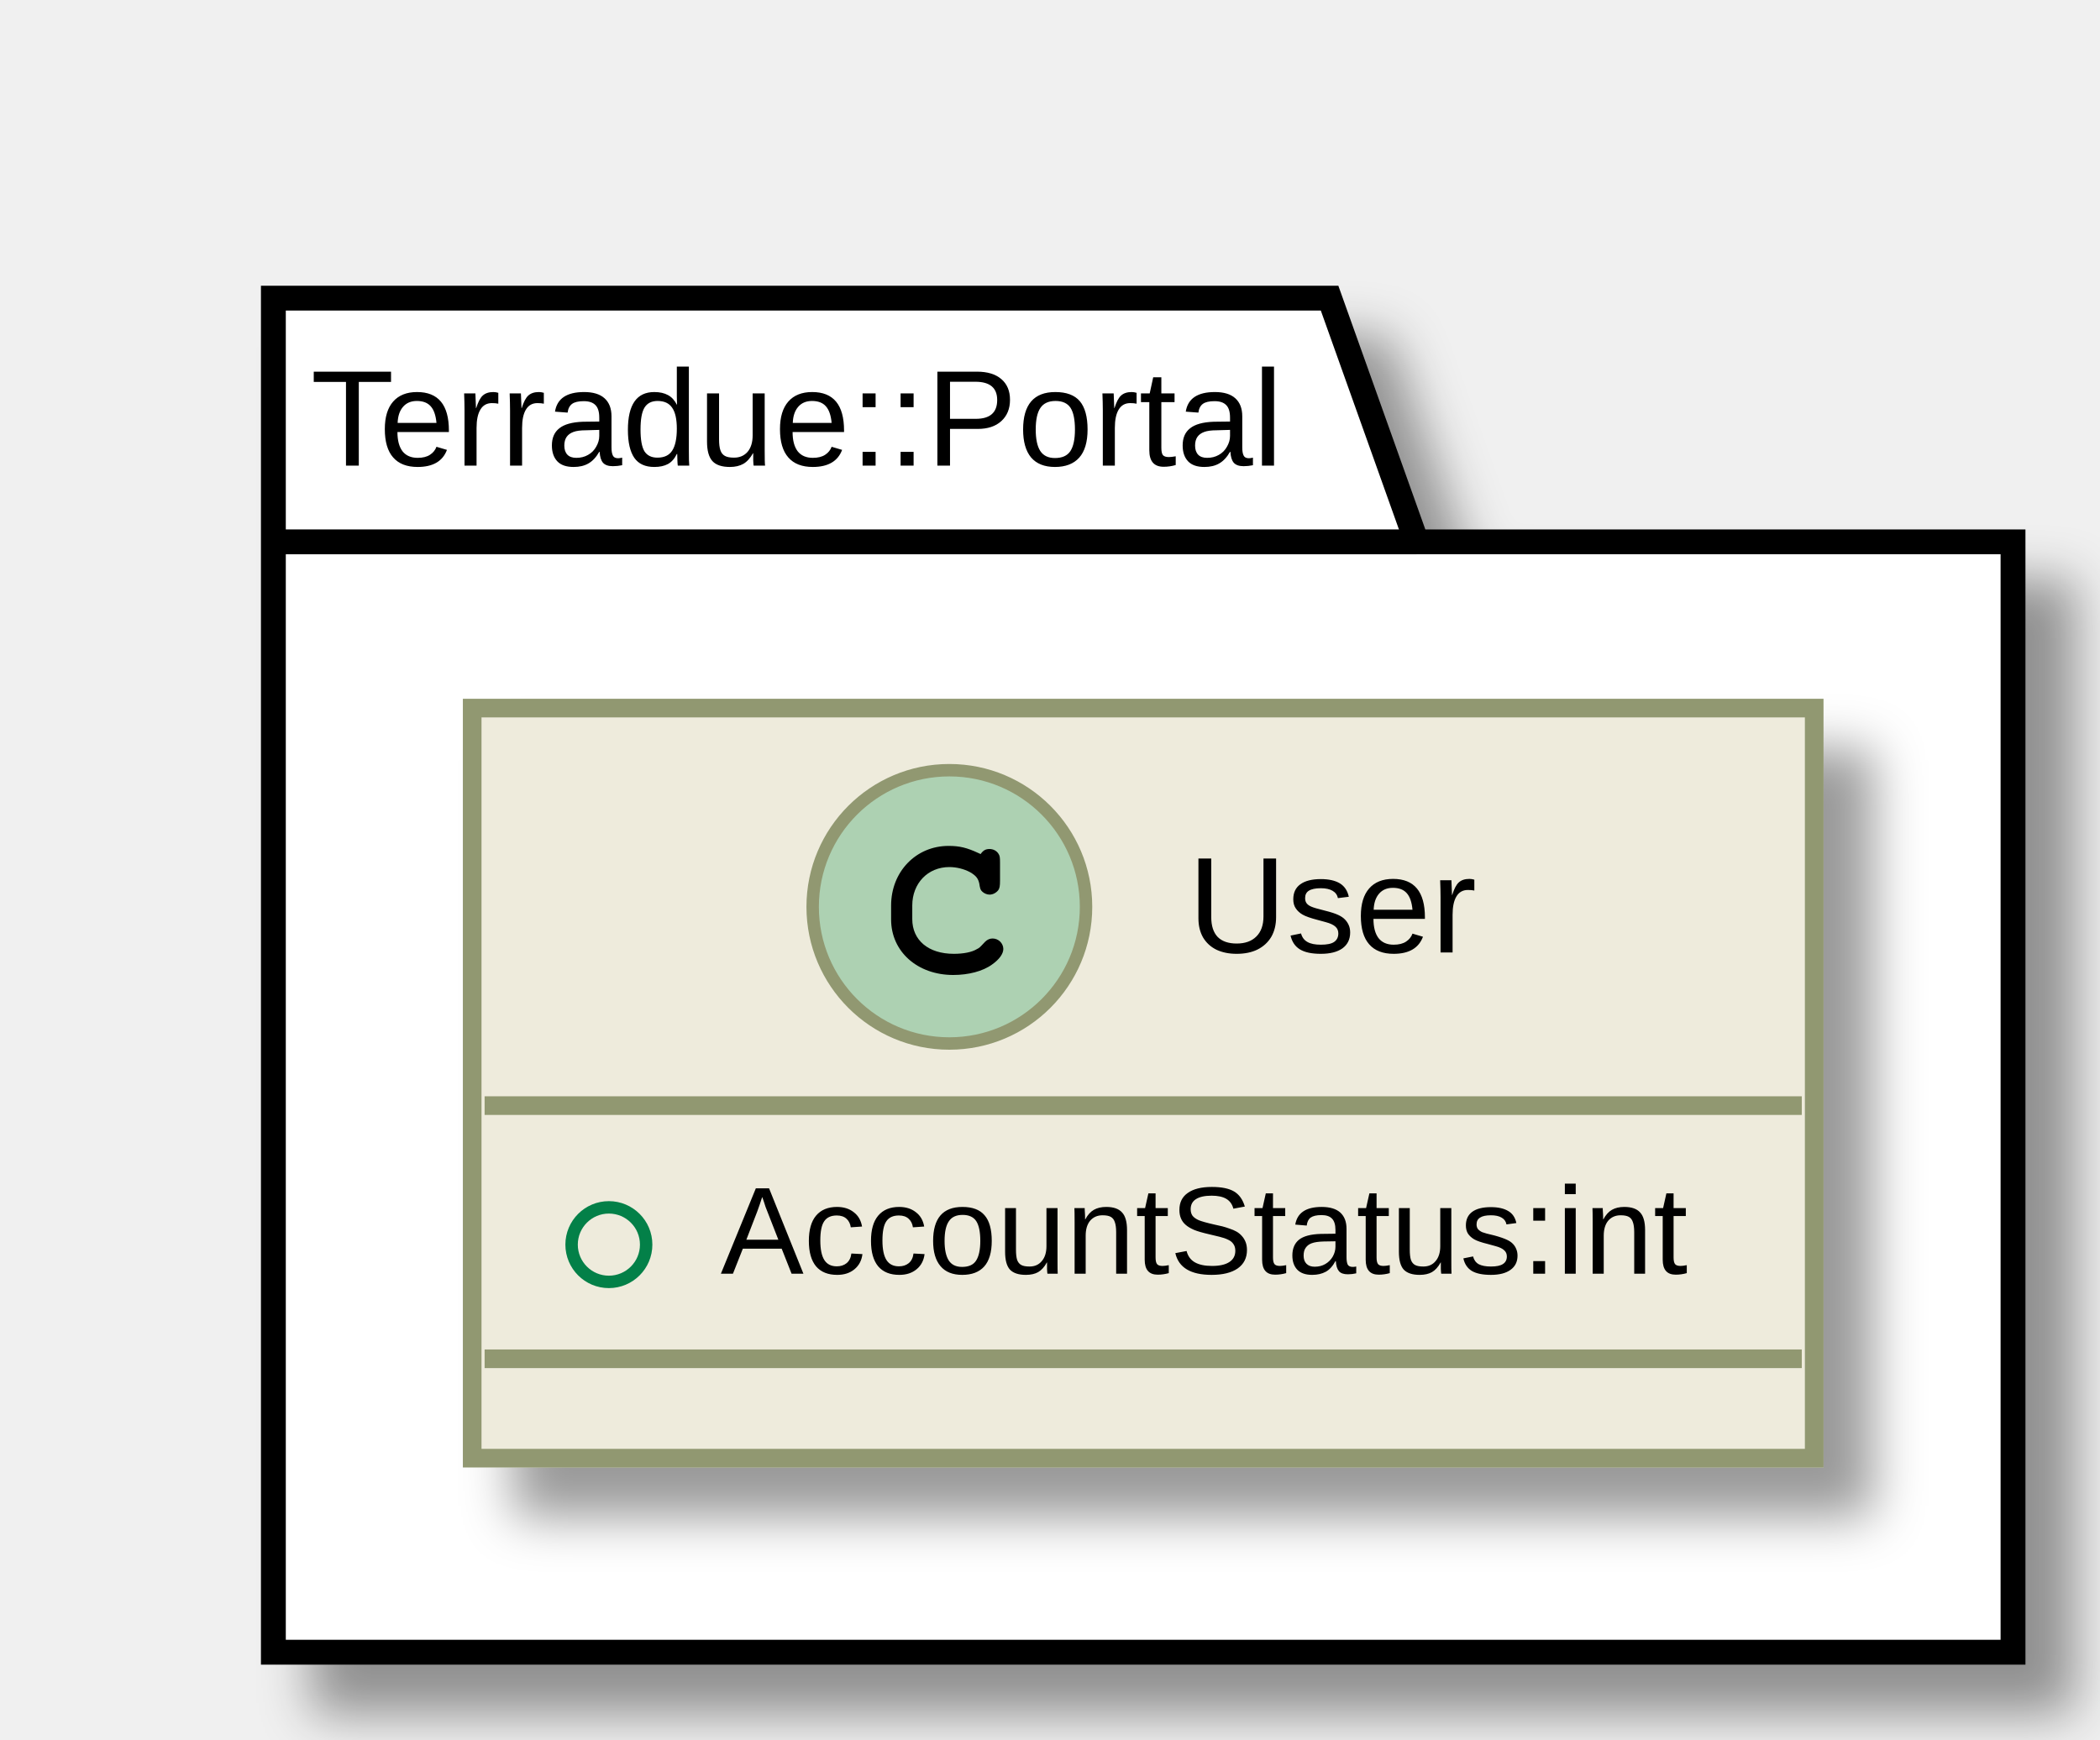
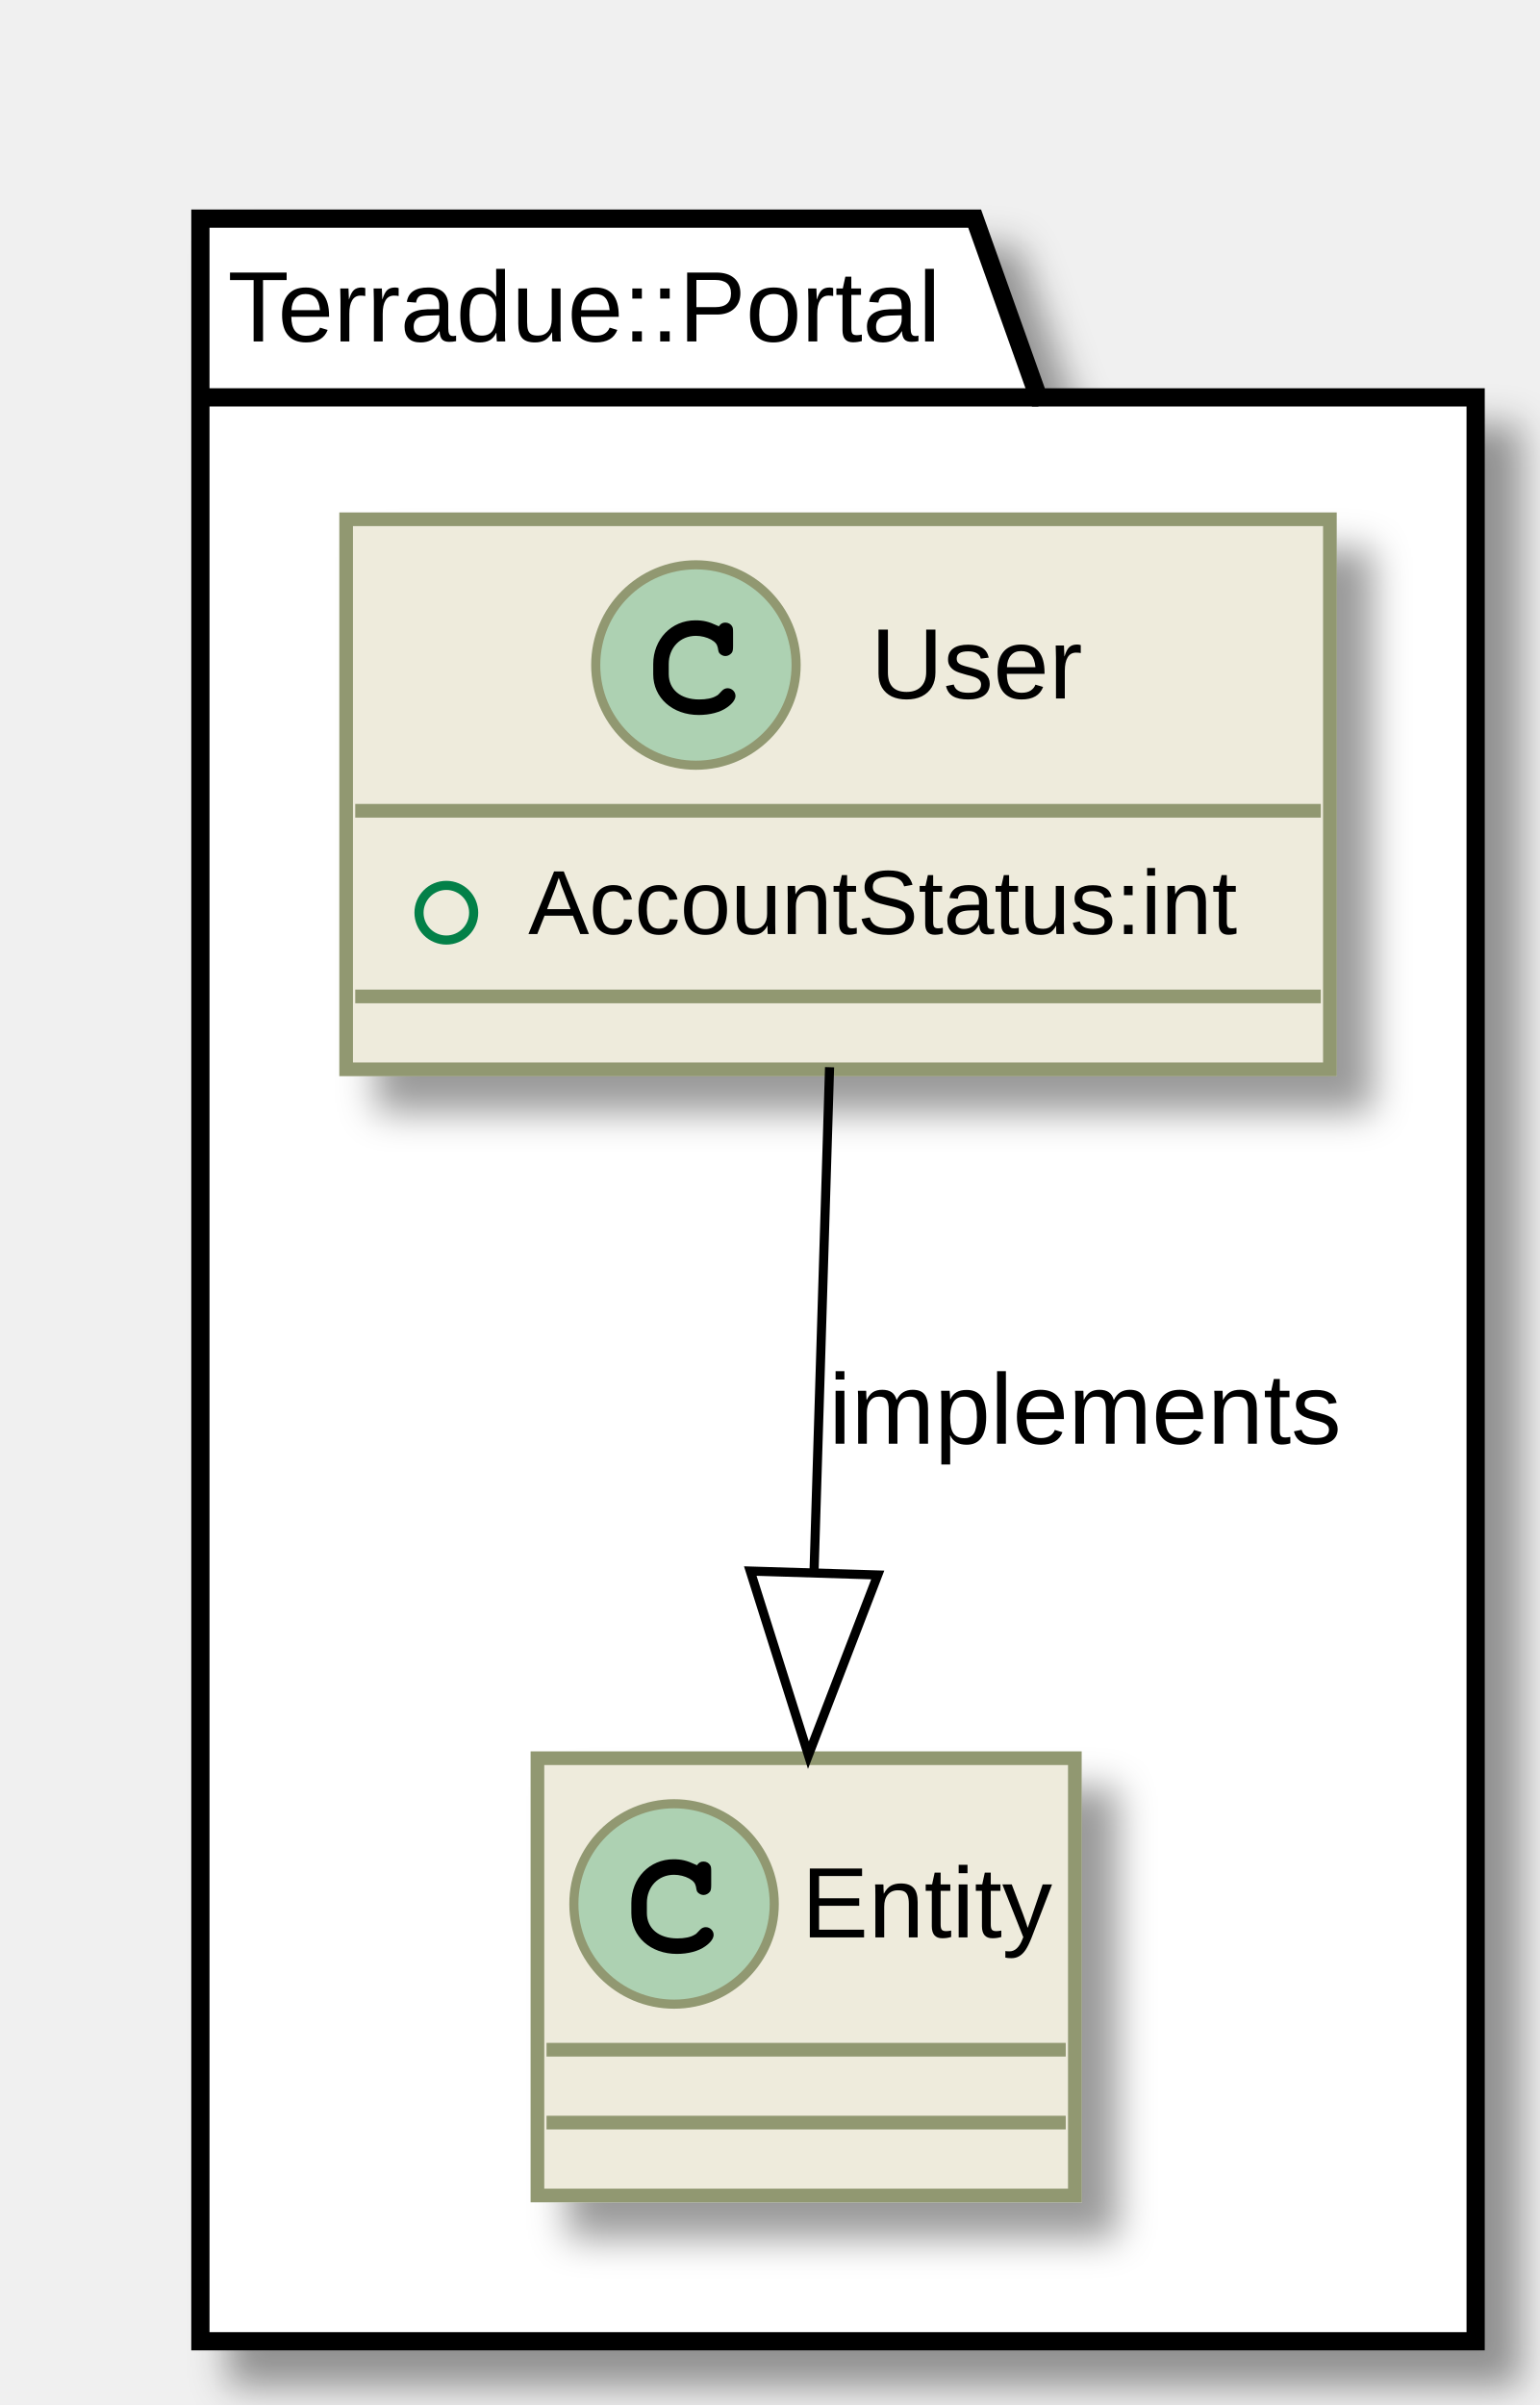
- <svg xmlns="http://www.w3.org/2000/svg" xmlns:xlink="http://www.w3.org/1999/xlink" height="140pt" style="width:169px;height:140px;" version="1.1" viewBox="0 0 169 140" width="169pt">
+ <svg xmlns="http://www.w3.org/2000/svg" xmlns:xlink="http://www.w3.org/1999/xlink" height="264pt" style="width:169px;height:264px;" version="1.1" viewBox="0 0 169 264" width="169pt">
  <defs>
    <filter height="300%" id="f1" width="300%" x="-1" y="-1">
      <feGaussianBlur result="blurOut" stdDeviation="2.0" />
      <feColorMatrix in="blurOut" result="blurOut2" type="matrix" values="0 0 0 0 0 0 0 0 0 0 0 0 0 0 0 0 0 0 .4 0" />
      <feOffset dx="4.0" dy="4.0" in="blurOut2" result="blurOut3" />
      <feBlend in="SourceGraphic" in2="blurOut3" mode="normal" />
    </filter>
  </defs>
  <g>
-     <polygon fill="#FFFFFF" filter="url(#f1)" points="22,24,107,24,114,43.618,162,43.618,162,133,22,133,22,24" style="stroke: #000000; stroke-width: 2.0;" />
+     <polygon fill="#FFFFFF" filter="url(#f1)" points="22,24,107,24,114,43.618,162,43.618,162,257,22,257,22,24" style="stroke: #000000; stroke-width: 2.0;" />
    <line style="stroke: #000000; stroke-width: 2.0;" x1="22" x2="114" y1="43.618" y2="43.618" />
    <text fill="#000000" font-family="Arial" font-size="11" lengthAdjust="spacingAndGlyphs" textLength="79" x="25" y="37.483">Terradue::Portal</text>
    <a target="_top" xlink:href="../information/classes/class_terradue_1_1_portal_1_1_user.html" xlink:title="../information/classes/class_terradue_1_1_portal_1_1_user.html">
      <rect fill="#EEEBDC" filter="url(#f1)" height="60.38" style="stroke: #919871; stroke-width: 1.5;" width="108" x="38" y="57" />
      <ellipse cx="76.4" cy="73" fill="#ADD1B2" rx="11" ry="11" style="stroke: #919871; stroke-width: 1.0;" />
      <path d="M78.744,68.672 C77.806,68.234 77.213,68.094 76.338,68.094 C73.713,68.094 71.713,70.172 71.713,72.891 L71.713,74.016 C71.713,76.594 73.822,78.484 76.713,78.484 C77.931,78.484 79.088,78.188 79.838,77.641 C80.416,77.234 80.744,76.781 80.744,76.391 C80.744,75.938 80.353,75.547 79.884,75.547 C79.666,75.547 79.463,75.625 79.275,75.812 C78.822,76.297 78.822,76.297 78.634,76.391 C78.213,76.656 77.525,76.781 76.759,76.781 C74.713,76.781 73.416,75.688 73.416,73.984 L73.416,72.891 C73.416,71.109 74.666,69.797 76.4,69.797 C76.978,69.797 77.588,69.953 78.056,70.203 C78.541,70.484 78.713,70.703 78.806,71.109 C78.869,71.516 78.9,71.641 79.041,71.766 C79.181,71.906 79.416,72.016 79.634,72.016 C79.9,72.016 80.166,71.875 80.338,71.656 C80.447,71.5 80.478,71.312 80.478,70.891 L80.478,69.469 C80.478,69.031 80.463,68.906 80.369,68.75 C80.213,68.484 79.931,68.344 79.634,68.344 C79.338,68.344 79.134,68.438 78.916,68.75 L78.744,68.672 Z " />
      <text fill="#000000" font-family="Arial" font-size="11" lengthAdjust="spacingAndGlyphs" textLength="24" x="95.6" y="76.674">User</text>
      <line style="stroke: #919871; stroke-width: 1.5;" x1="39" x2="145" y1="89" y2="89" />
      <ellipse cx="49" cy="100.19" fill="none" rx="3" ry="3" style="stroke: #038048; stroke-width: 1.0;" />
      <text fill="#000000" font-family="Arial" font-size="10" lengthAdjust="spacingAndGlyphs" textLength="82" x="58" y="102.53">AccountStatus:int</text>
      <line style="stroke: #919871; stroke-width: 1.5;" x1="39" x2="145" y1="109.38" y2="109.38" />
    </a>
+     <rect fill="#EEEBDC" filter="url(#f1)" height="48" style="stroke: #919871; stroke-width: 1.5;" width="59" x="59" y="193" />
+     <ellipse cx="74" cy="209" fill="#ADD1B2" rx="11" ry="11" style="stroke: #919871; stroke-width: 1.0;" />
+     <path d="M76.344,204.672 C75.406,204.234 74.812,204.094 73.938,204.094 C71.312,204.094 69.312,206.172 69.312,208.891 L69.312,210.016 C69.312,212.594 71.422,214.484 74.312,214.484 C75.531,214.484 76.688,214.188 77.438,213.641 C78.016,213.234 78.344,212.781 78.344,212.391 C78.344,211.938 77.953,211.547 77.484,211.547 C77.266,211.547 77.062,211.625 76.875,211.812 C76.422,212.297 76.422,212.297 76.234,212.391 C75.812,212.656 75.125,212.781 74.359,212.781 C72.312,212.781 71.016,211.688 71.016,209.984 L71.016,208.891 C71.016,207.109 72.266,205.797 74,205.797 C74.578,205.797 75.188,205.953 75.656,206.203 C76.141,206.484 76.312,206.703 76.406,207.109 C76.469,207.516 76.5,207.641 76.641,207.766 C76.781,207.906 77.016,208.016 77.234,208.016 C77.5,208.016 77.766,207.875 77.938,207.656 C78.047,207.5 78.078,207.312 78.078,206.891 L78.078,205.469 C78.078,205.031 78.062,204.906 77.969,204.75 C77.812,204.484 77.531,204.344 77.234,204.344 C76.938,204.344 76.734,204.438 76.516,204.75 L76.344,204.672 Z " />
+     <text fill="#000000" font-family="Arial" font-size="11" lengthAdjust="spacingAndGlyphs" textLength="27" x="88" y="212.674">Entity</text>
+     <line style="stroke: #919871; stroke-width: 1.5;" x1="60" x2="117" y1="225" y2="225" />
+     <line style="stroke: #919871; stroke-width: 1.5;" x1="60" x2="117" y1="233" y2="233" />
+     <path d="M91.072,117.151 C90.567,133.558 89.933,154.171 89.372,172.402 " fill="none" style="stroke: #000000; stroke-width: 1.0;" />
+     <polygon fill="none" points="96.361,172.887,88.749,192.662,82.367,172.457,96.361,172.887" style="stroke: #000000; stroke-width: 1.0;" />
+     <text fill="#000000" font-family="Arial" font-size="11" lengthAdjust="spacingAndGlyphs" textLength="55" x="91" y="158.483">implements</text>
  </g>
</svg>
